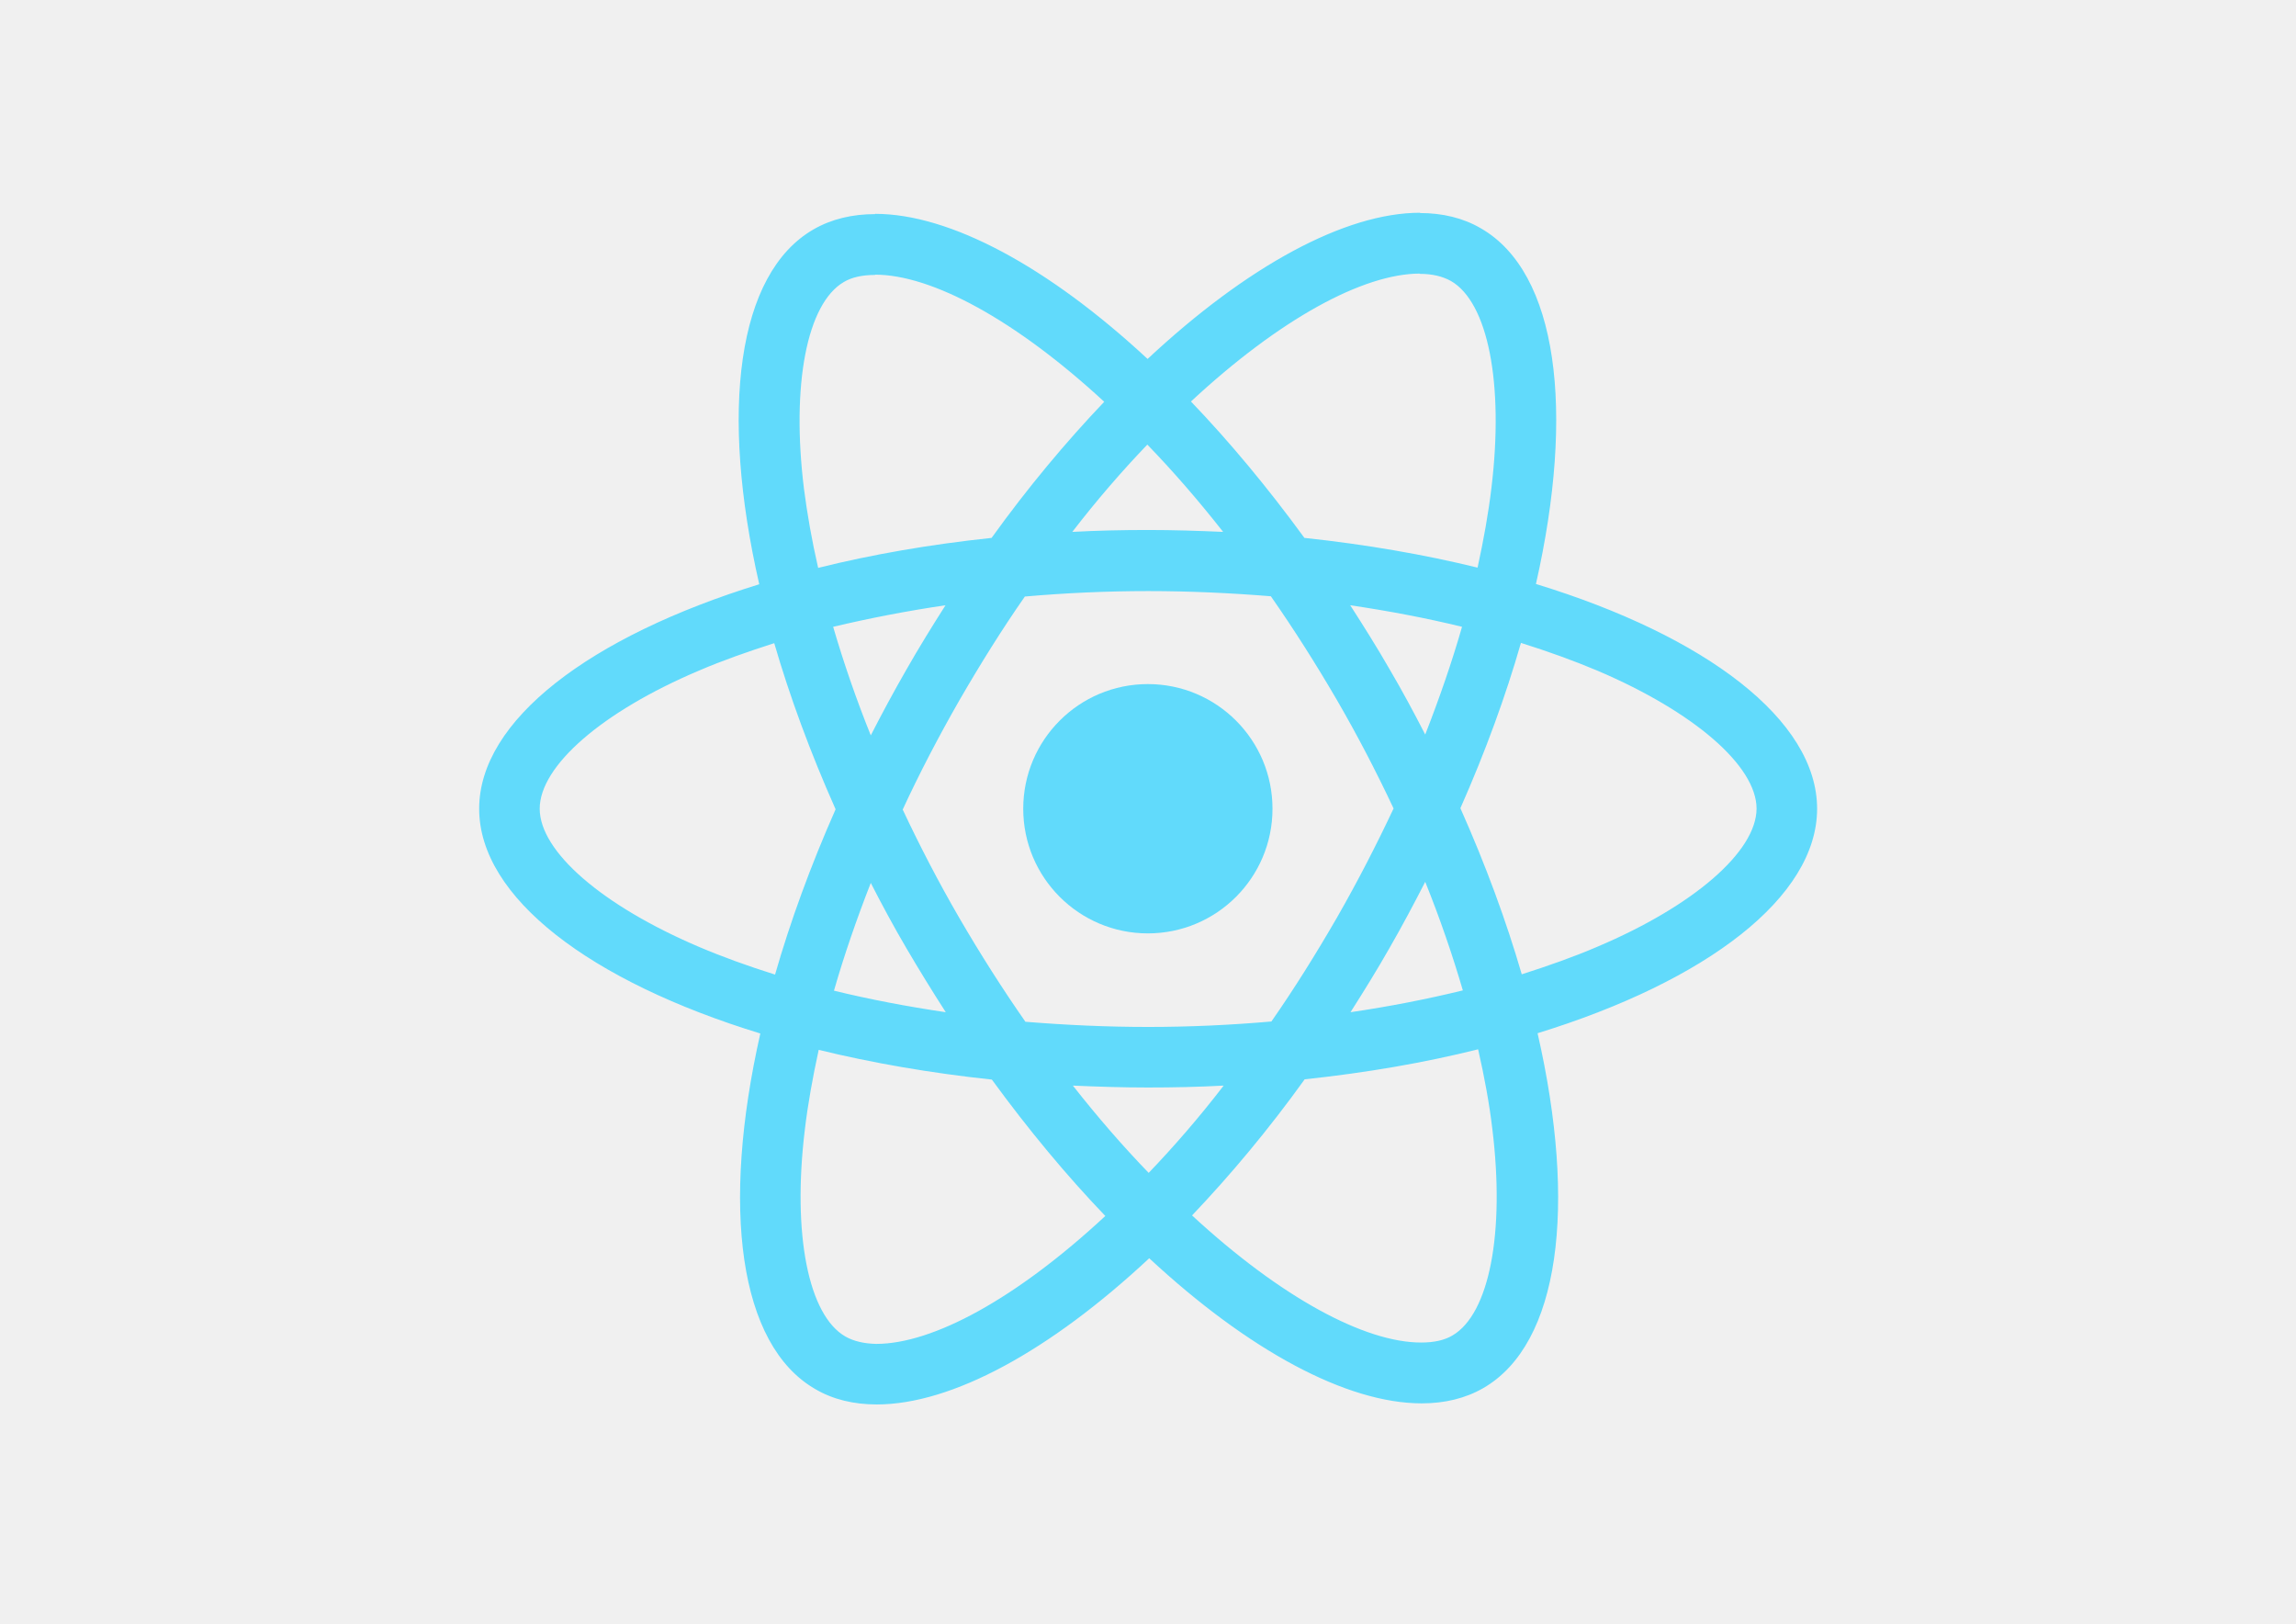
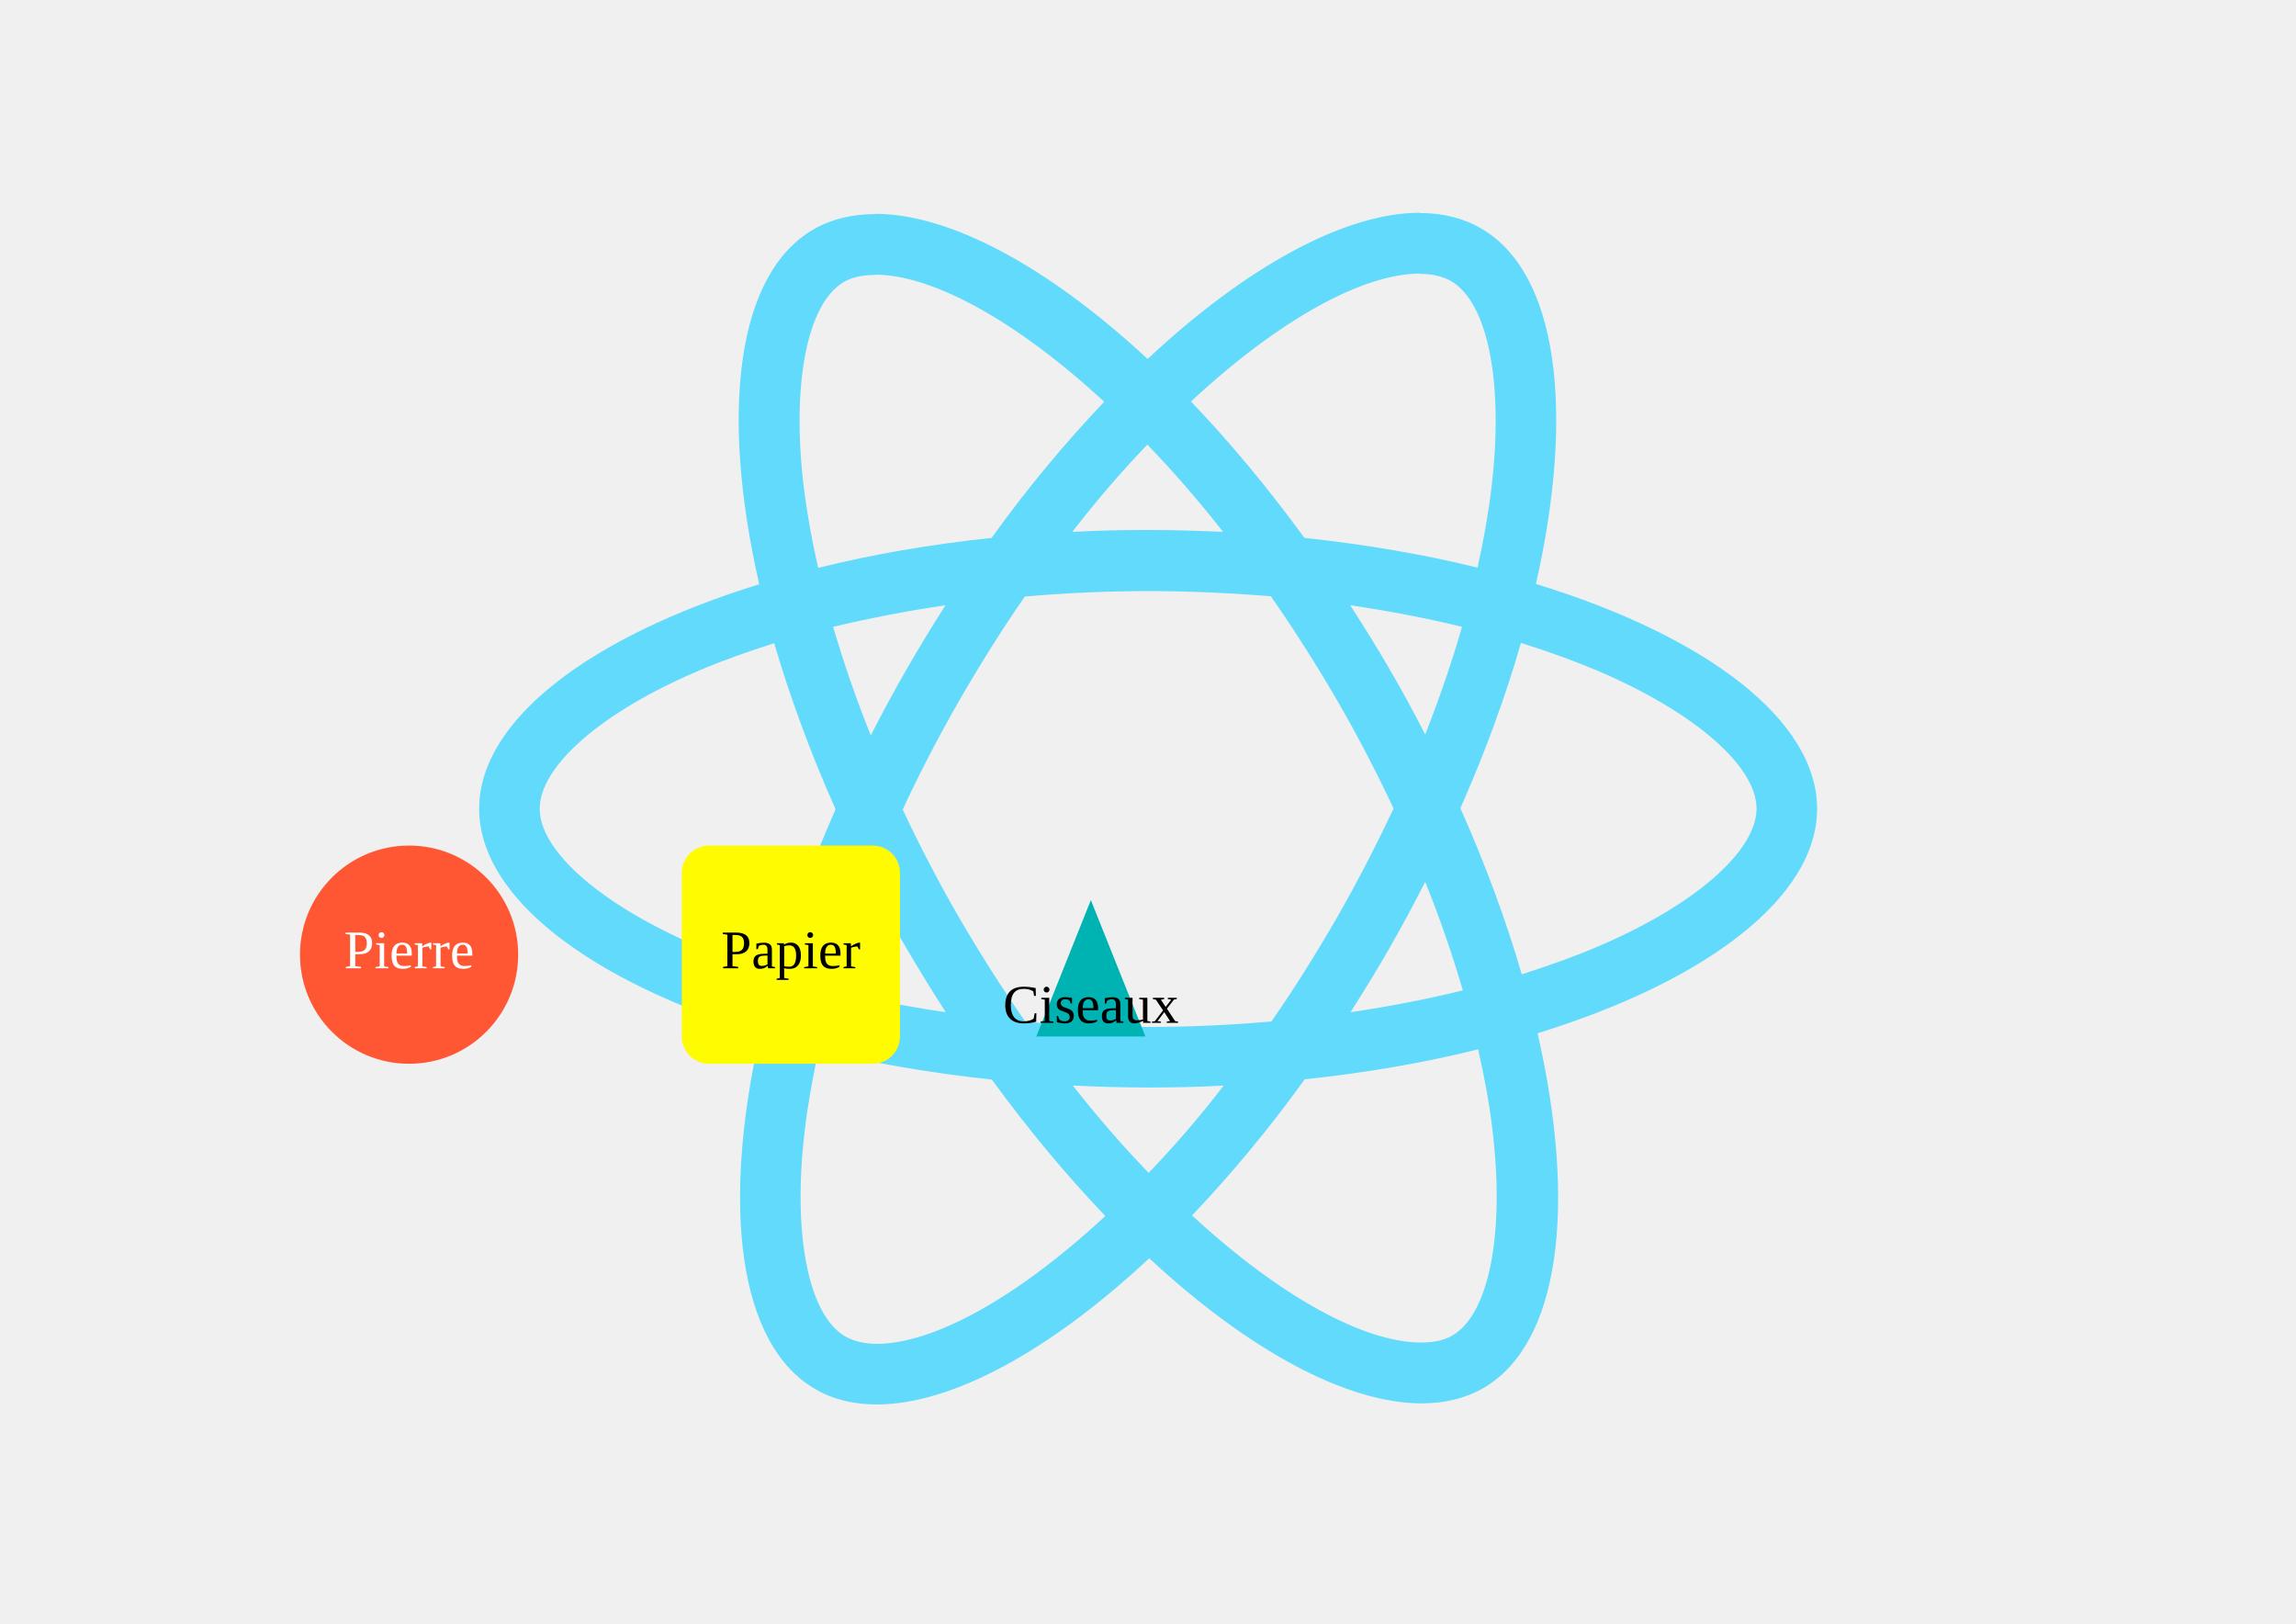
<svg xmlns="http://www.w3.org/2000/svg" viewBox="0 0 841.9 595.3">
  <g fill="#61DAFB">
    <path d="M666.3 296.5c0-32.5-40.7-63.3-103.1-82.4 14.4-63.6 8-114.2-20.2-130.4-6.5-3.8-14.1-5.6-22.4-5.6v22.3c4.6 0 8.3.9 11.4 2.6 13.6 7.8 19.5 37.5 14.9 75.7-1.1 9.4-2.9 19.3-5.1 29.4-19.6-4.8-41-8.5-63.5-10.9-13.5-18.5-27.5-35.3-41.6-50 32.6-30.3 63.2-46.9 84-46.9V78c-27.5 0-63.5 19.6-99.9 53.6-36.4-33.8-72.4-53.2-99.9-53.2v22.3c20.7 0 51.4 16.5 84 46.6-14 14.7-28 31.4-41.3 49.9-22.6 2.4-44 6.1-63.6 11-2.3-10-4-19.7-5.2-29-4.7-38.2 1.1-67.9 14.6-75.8 3-1.8 6.9-2.6 11.5-2.6V78.5c-8.4 0-16 1.8-22.6 5.6-28.1 16.2-34.4 66.7-19.9 130.1-62.2 19.2-102.7 49.9-102.7 82.3 0 32.5 40.7 63.3 103.1 82.4-14.4 63.6-8 114.2 20.2 130.4 6.5 3.8 14.1 5.6 22.5 5.6 27.5 0 63.5-19.6 99.9-53.6 36.4 33.8 72.4 53.2 99.9 53.2 8.4 0 16-1.8 22.6-5.6 28.1-16.2 34.4-66.7 19.9-130.1 62-19.1 102.5-49.9 102.5-82.3zm-130.2-66.7c-3.7 12.9-8.3 26.2-13.5 39.5-4.1-8-8.4-16-13.1-24-4.6-8-9.5-15.8-14.4-23.4 14.2 2.1 27.9 4.7 41 7.9zm-45.8 106.5c-7.8 13.5-15.8 26.3-24.1 38.2-14.9 1.3-30 2-45.2 2-15.1 0-30.2-.7-45-1.9-8.3-11.9-16.4-24.6-24.2-38-7.6-13.1-14.5-26.4-20.8-39.8 6.2-13.4 13.2-26.8 20.7-39.9 7.8-13.5 15.8-26.3 24.1-38.2 14.9-1.3 30-2 45.2-2 15.1 0 30.2.7 45 1.9 8.3 11.9 16.4 24.6 24.2 38 7.6 13.1 14.5 26.4 20.8 39.8-6.3 13.4-13.2 26.8-20.7 39.9zm32.3-13c5.4 13.4 10 26.8 13.8 39.8-13.1 3.2-26.9 5.9-41.2 8 4.9-7.7 9.8-15.6 14.4-23.7 4.6-8 8.9-16.1 13-24.1zM421.2 430c-9.3-9.6-18.6-20.3-27.8-32 9 .4 18.2.7 27.5.7 9.4 0 18.7-.2 27.8-.7-9 11.7-18.3 22.4-27.5 32zm-74.4-58.9c-14.2-2.1-27.9-4.7-41-7.9 3.7-12.9 8.3-26.2 13.5-39.5 4.1 8 8.4 16 13.1 24 4.7 8 9.5 15.8 14.4 23.4zM420.7 163c9.3 9.6 18.6 20.3 27.8 32-9-.4-18.2-.7-27.5-.7-9.4 0-18.7.2-27.8.7 9-11.7 18.3-22.4 27.5-32zm-74 58.9c-4.9 7.7-9.8 15.6-14.4 23.7-4.6 8-8.9 16-13 24-5.4-13.4-10-26.8-13.8-39.8 13.1-3.1 26.9-5.8 41.2-7.9zm-90.5 125.2c-35.4-15.1-58.3-34.9-58.3-50.6 0-15.7 22.9-35.6 58.3-50.6 8.6-3.7 18-7 27.7-10.1 5.7 19.6 13.2 40 22.5 60.9-9.2 20.8-16.6 41.1-22.2 60.6-9.9-3.1-19.3-6.5-28-10.2zM310 490c-13.6-7.8-19.5-37.5-14.9-75.7 1.1-9.4 2.9-19.3 5.1-29.4 19.6 4.8 41 8.5 63.5 10.9 13.5 18.5 27.5 35.3 41.6 50-32.6 30.3-63.2 46.9-84 46.9-4.5-.1-8.3-1-11.3-2.7zm237.2-76.2c4.7 38.2-1.1 67.9-14.6 75.8-3 1.8-6.9 2.6-11.5 2.6-20.7 0-51.4-16.5-84-46.6 14-14.7 28-31.4 41.3-49.9 22.6-2.4 44-6.1 63.6-11 2.3 10.1 4.1 19.8 5.2 29.1zm38.5-66.7c-8.6 3.7-18 7-27.7 10.1-5.7-19.6-13.2-40-22.5-60.9 9.2-20.8 16.6-41.1 22.2-60.6 9.9 3.1 19.3 6.5 28.1 10.2 35.4 15.1 58.3 34.9 58.3 50.6-.1 15.7-23 35.6-58.4 50.6zM320.8 78.4z" />
-     <circle cx="420.9" cy="296.5" r="45.7" />
-     <path d="M520.5 78.1z" />
+   </g>
+   <g fill="#FF5733">
+     <circle cx="150" cy="350" r="40" />
+     <text x="150" y="355" text-anchor="middle" font-size="20" fill="white">Pierre</text>
+     <rect x="250" y="310" width="80" height="80" rx="10" ry="10" fill="#fffb00" />
+     <text x="290" y="355" text-anchor="middle" font-size="20" fill="black">Papier</text>
+     <polygon points="400,330 380,380 420,380" fill="#00b3b3" />
+     <text x="400" y="375" text-anchor="middle" font-size="20" fill="black">Ciseaux</text>
  </g>
</svg>
